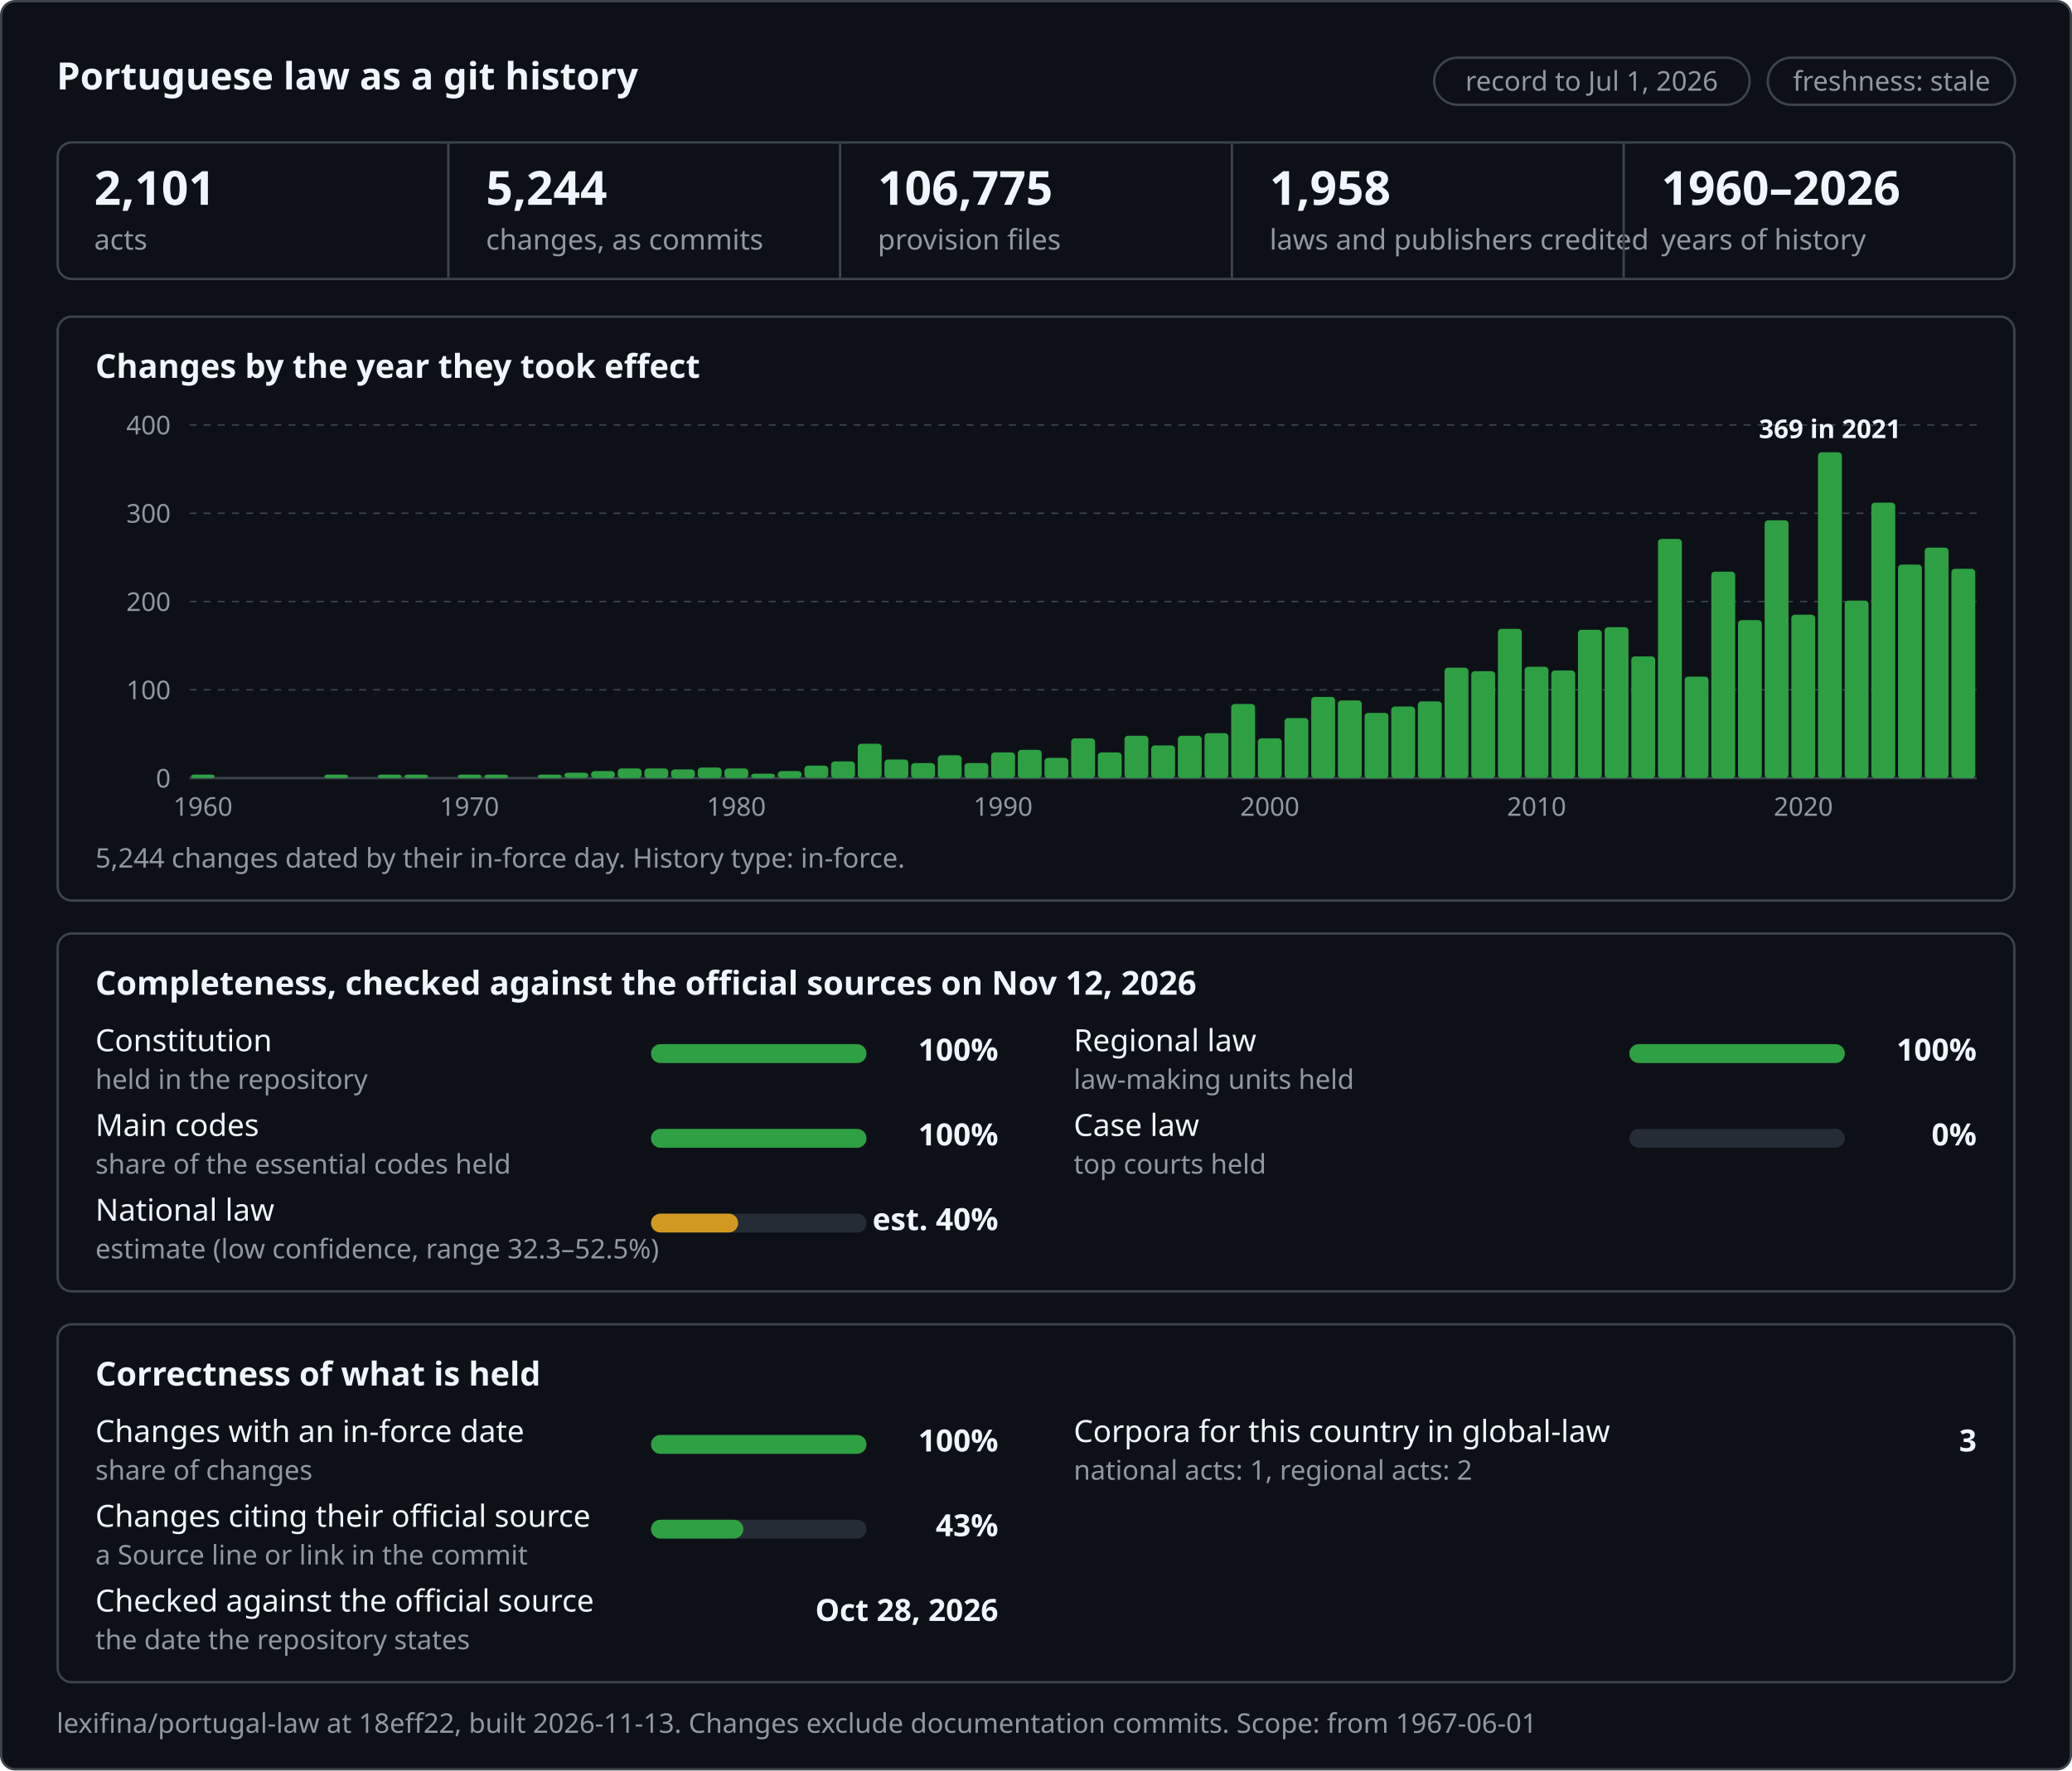
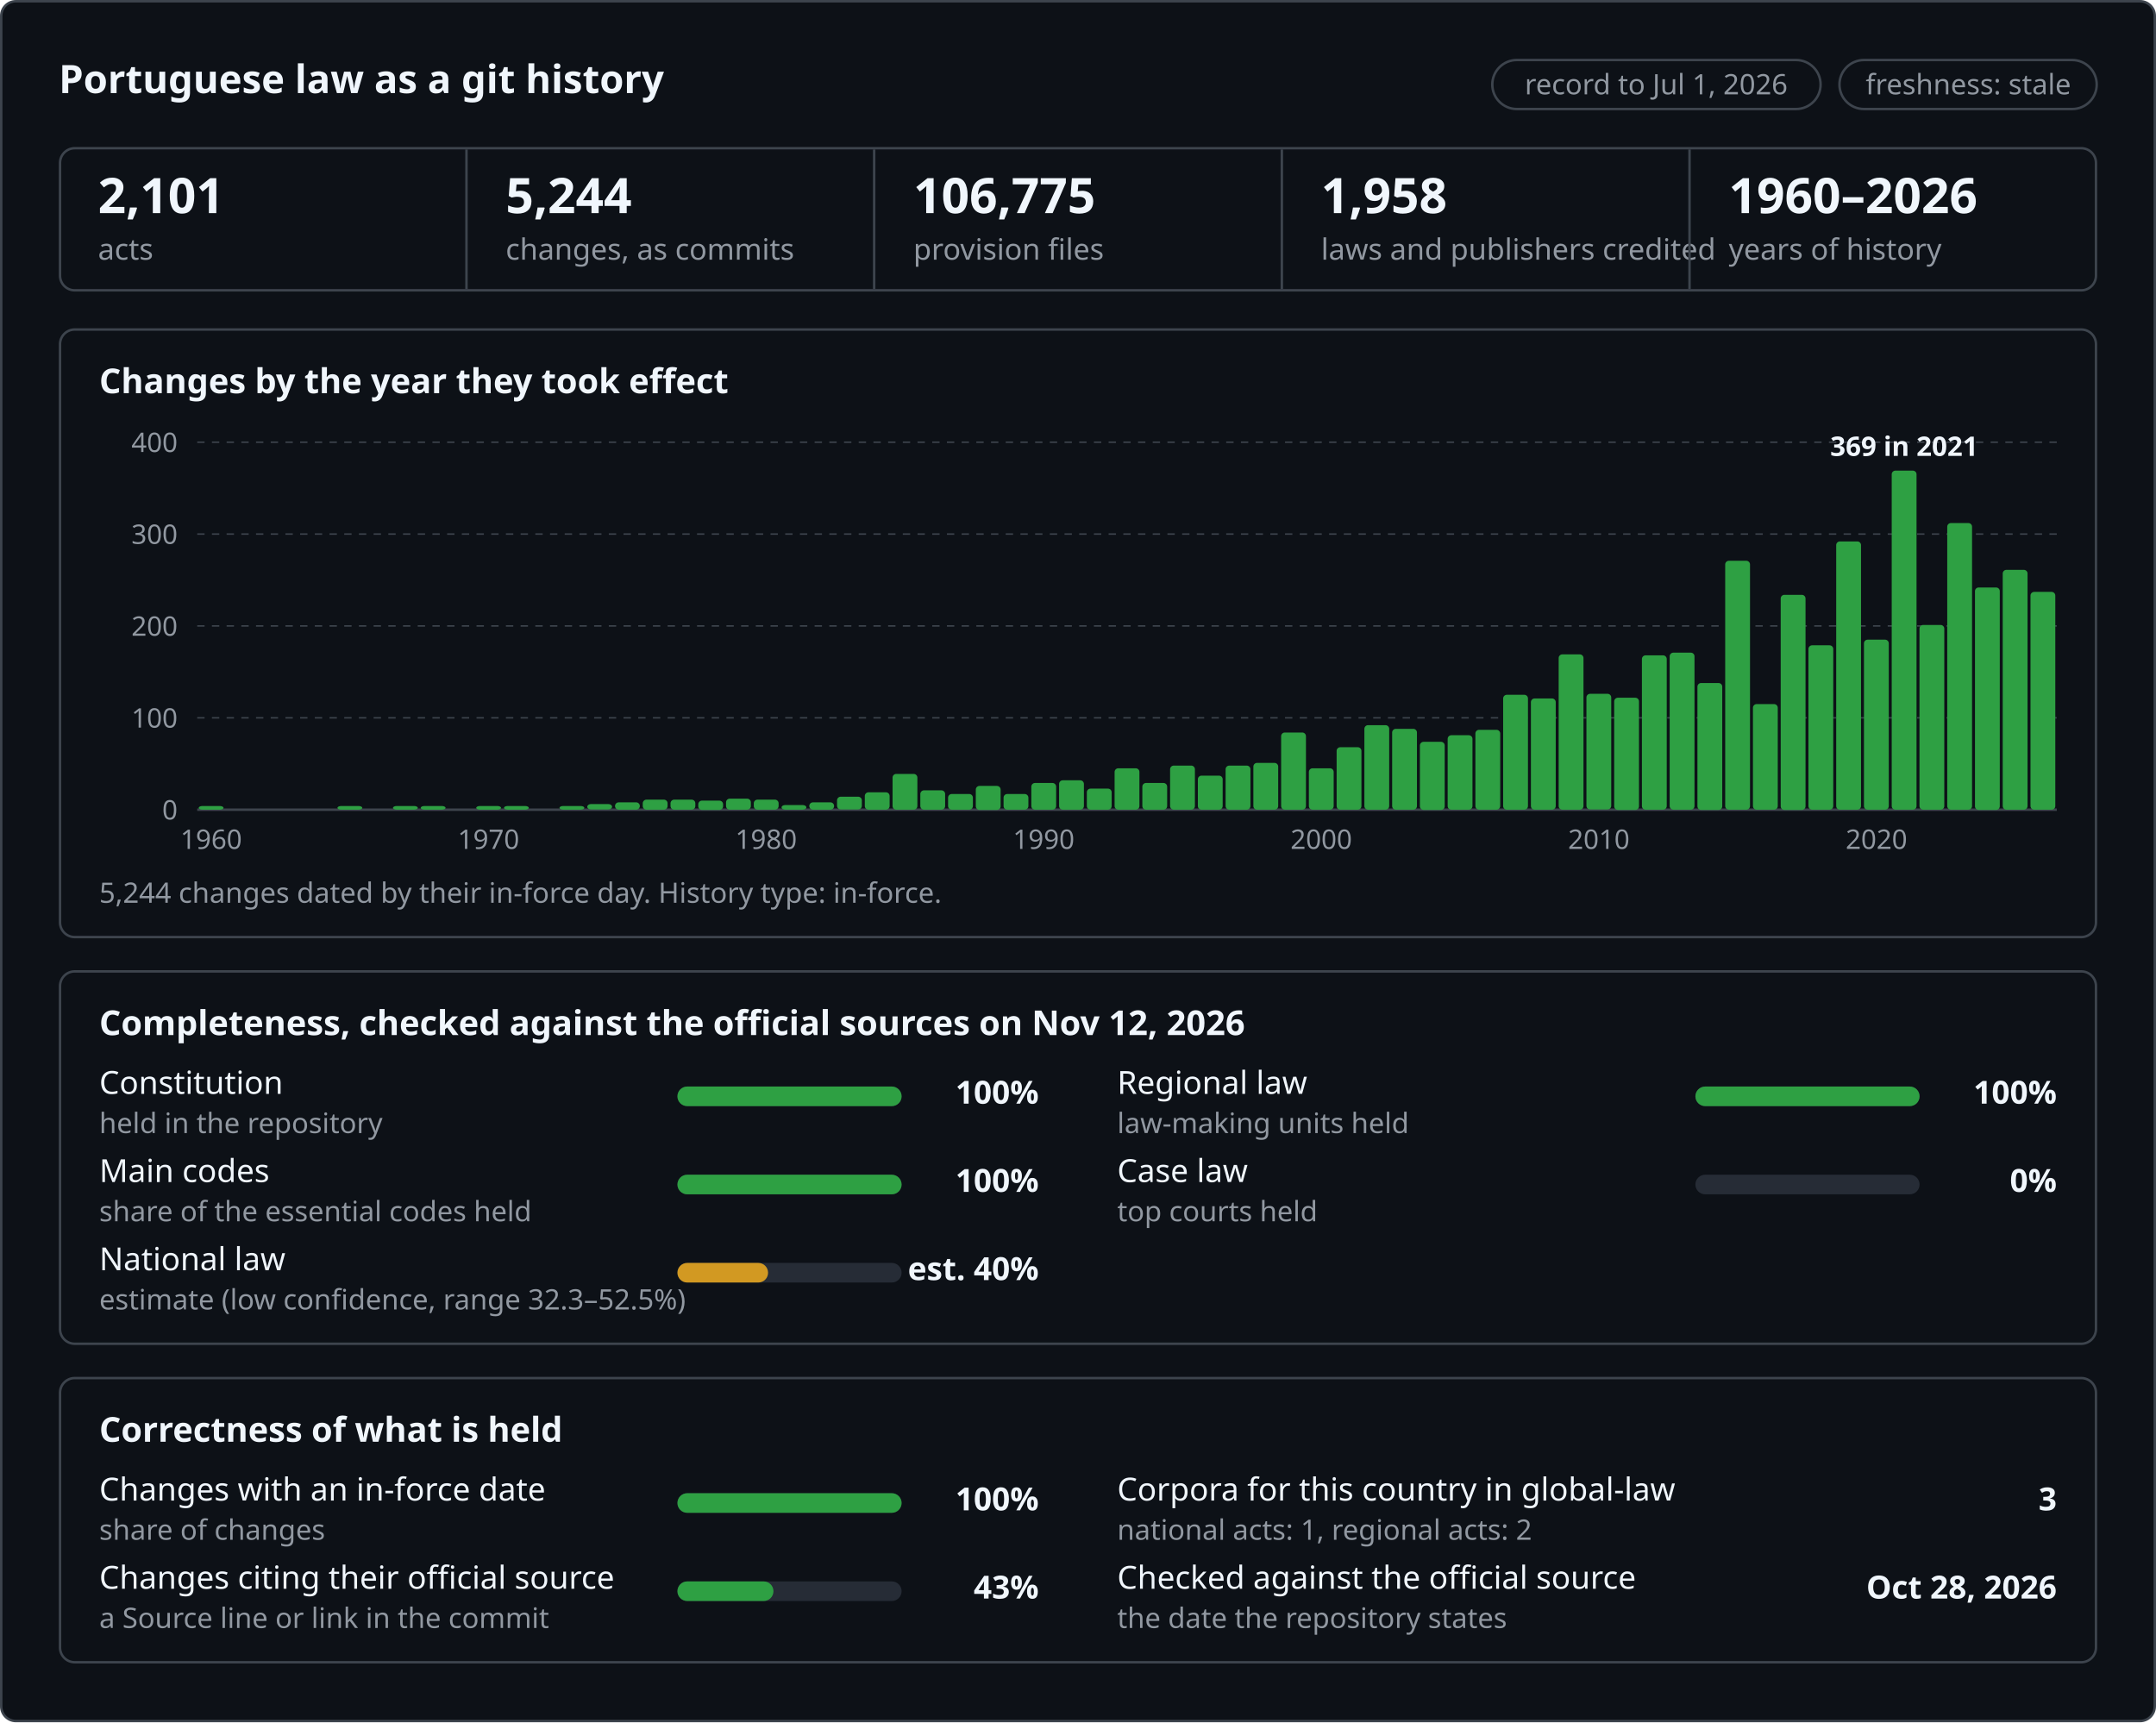
- <svg xmlns="http://www.w3.org/2000/svg" width="880" height="752" viewBox="0 0 880 752" font-family="-apple-system,BlinkMacSystemFont,Segoe UI,Noto Sans,Helvetica,Arial,sans-serif">
-   <rect x="0.5" y="0.5" width="879" height="751" rx="6" fill="#0d1117" stroke="#3d444d" />
+ <svg xmlns="http://www.w3.org/2000/svg" width="880" height="703" viewBox="0 0 880 703" font-family="-apple-system,BlinkMacSystemFont,Segoe UI,Noto Sans,Helvetica,Arial,sans-serif">
+   <rect x="0.5" y="0.5" width="879" height="702" rx="6" fill="#0d1117" stroke="#3d444d" />
  <text x="24" y="38" font-size="16" font-weight="600" fill="#f0f6fc">Portuguese law as a git history</text>
  <rect x="609.1" y="24.5" width="134" height="20" rx="10" fill="none" stroke="#3d444d" />
  <text x="676.0" y="38.5" font-size="11.5" font-weight="500" text-anchor="middle" fill="#9198a1">record to Jul 1, 2026</text>
  <rect x="750.8" y="24.5" width="105" height="20" rx="10" fill="none" stroke="#3d444d" />
  <text x="803.4" y="38.5" font-size="11.5" font-weight="500" text-anchor="middle" fill="#9198a1">freshness: stale</text>
  <rect x="24.5" y="60.5" width="831" height="58" rx="6" fill="#0d1117" stroke="#3d444d" />
  <text x="40.0" y="87" font-size="20" font-weight="600" fill="#f0f6fc">2,101</text>
  <text x="40.0" y="106" font-size="12" fill="#9198a1">acts</text>
  <line x1="190.4" y1="61" x2="190.4" y2="118" stroke="#3d444d" />
  <text x="206.4" y="87" font-size="20" font-weight="600" fill="#f0f6fc">5,244</text>
  <text x="206.4" y="106" font-size="12" fill="#9198a1">changes, as commits</text>
  <line x1="356.8" y1="61" x2="356.8" y2="118" stroke="#3d444d" />
  <text x="372.8" y="87" font-size="20" font-weight="600" fill="#f0f6fc">106,775</text>
  <text x="372.8" y="106" font-size="12" fill="#9198a1">provision files</text>
  <line x1="523.2" y1="61" x2="523.2" y2="118" stroke="#3d444d" />
  <text x="539.2" y="87" font-size="20" font-weight="600" fill="#f0f6fc">1,958</text>
  <text x="539.2" y="106" font-size="12" fill="#9198a1" textLength="142" lengthAdjust="spacingAndGlyphs">laws and publishers credited</text>
  <line x1="689.6" y1="61" x2="689.6" y2="118" stroke="#3d444d" />
  <text x="705.6" y="87" font-size="20" font-weight="600" fill="#f0f6fc">1960–2026</text>
  <text x="705.6" y="106" font-size="12" fill="#9198a1">years of history</text>
  <rect x="24.5" y="134.5" width="831" height="248" rx="6" fill="#0d1117" stroke="#3d444d" />
  <text x="40.5" y="160.5" font-size="14" font-weight="600" fill="#f0f6fc">Changes by the year they took effect</text>
  <line x1="80.5" y1="330.5" x2="839.5" y2="330.5" stroke="#3d444d" stroke-width="1" />
  <text x="72.5" y="334.5" font-size="11" text-anchor="end" fill="#9198a1">0</text>
  <line x1="80.5" y1="293.0" x2="839.5" y2="293.0" stroke="#3d444d" stroke-width="0.6" stroke-dasharray="3 3" />
  <text x="72.5" y="297.0" font-size="11" text-anchor="end" fill="#9198a1">100</text>
  <line x1="80.5" y1="255.5" x2="839.5" y2="255.5" stroke="#3d444d" stroke-width="0.6" stroke-dasharray="3 3" />
  <text x="72.5" y="259.5" font-size="11" text-anchor="end" fill="#9198a1">200</text>
  <line x1="80.5" y1="218.0" x2="839.5" y2="218.0" stroke="#3d444d" stroke-width="0.6" stroke-dasharray="3 3" />
  <text x="72.5" y="222.0" font-size="11" text-anchor="end" fill="#9198a1">300</text>
  <line x1="80.5" y1="180.5" x2="839.5" y2="180.5" stroke="#3d444d" stroke-width="0.6" stroke-dasharray="3 3" />
  <text x="72.5" y="184.5" font-size="11" text-anchor="end" fill="#9198a1">400</text>
  <rect x="81.10" y="329.0" width="10.13" height="1.5" rx="1.5" fill="#2ea043" />
  <text x="86.2" y="346.5" font-size="11" text-anchor="middle" fill="#9198a1">1960</text>
  <rect x="137.74" y="329.0" width="10.13" height="1.5" rx="1.5" fill="#2ea043" />
  <rect x="160.40" y="329.0" width="10.13" height="1.5" rx="1.5" fill="#2ea043" />
  <rect x="171.73" y="329.0" width="10.13" height="1.5" rx="1.5" fill="#2ea043" />
  <rect x="194.38" y="329.0" width="10.13" height="1.5" rx="1.5" fill="#2ea043" />
  <text x="199.4" y="346.5" font-size="11" text-anchor="middle" fill="#9198a1">1970</text>
  <rect x="205.71" y="329.0" width="10.13" height="1.5" rx="1.5" fill="#2ea043" />
  <rect x="228.37" y="329.0" width="10.13" height="1.5" rx="1.5" fill="#2ea043" />
  <rect x="239.70" y="328.2" width="10.13" height="2.2" rx="1.5" fill="#2ea043" />
  <rect x="251.03" y="327.5" width="10.13" height="3.0" rx="1.5" fill="#2ea043" />
  <rect x="262.35" y="326.4" width="10.13" height="4.1" rx="1.5" fill="#2ea043" />
  <rect x="273.68" y="326.4" width="10.13" height="4.1" rx="1.5" fill="#2ea043" />
  <rect x="285.01" y="326.8" width="10.13" height="3.8" rx="1.5" fill="#2ea043" />
  <rect x="296.34" y="326.0" width="10.13" height="4.5" rx="1.5" fill="#2ea043" />
  <rect x="307.67" y="326.4" width="10.13" height="4.1" rx="1.5" fill="#2ea043" />
  <text x="312.7" y="346.5" font-size="11" text-anchor="middle" fill="#9198a1">1980</text>
  <rect x="319.00" y="328.6" width="10.13" height="1.9" rx="1.5" fill="#2ea043" />
  <rect x="330.32" y="327.5" width="10.13" height="3.0" rx="1.5" fill="#2ea043" />
  <rect x="341.65" y="325.2" width="10.13" height="5.2" rx="1.5" fill="#2ea043" />
  <rect x="352.98" y="323.4" width="10.13" height="7.1" rx="1.5" fill="#2ea043" />
  <rect x="364.31" y="315.9" width="10.13" height="14.6" rx="1.5" fill="#2ea043" />
  <rect x="375.64" y="322.6" width="10.13" height="7.9" rx="1.5" fill="#2ea043" />
  <rect x="386.97" y="324.1" width="10.13" height="6.4" rx="1.5" fill="#2ea043" />
  <rect x="398.29" y="320.8" width="10.13" height="9.8" rx="1.5" fill="#2ea043" />
  <rect x="409.62" y="324.1" width="10.13" height="6.4" rx="1.5" fill="#2ea043" />
  <rect x="420.95" y="319.6" width="10.13" height="10.9" rx="1.5" fill="#2ea043" />
  <text x="426.0" y="346.5" font-size="11" text-anchor="middle" fill="#9198a1">1990</text>
  <rect x="432.28" y="318.5" width="10.13" height="12.0" rx="1.5" fill="#2ea043" />
  <rect x="443.61" y="321.9" width="10.13" height="8.6" rx="1.5" fill="#2ea043" />
  <rect x="454.94" y="313.6" width="10.13" height="16.9" rx="1.5" fill="#2ea043" />
  <rect x="466.26" y="319.6" width="10.13" height="10.9" rx="1.5" fill="#2ea043" />
  <rect x="477.59" y="312.5" width="10.13" height="18.0" rx="1.5" fill="#2ea043" />
  <rect x="488.92" y="316.6" width="10.13" height="13.9" rx="1.5" fill="#2ea043" />
  <rect x="500.25" y="312.5" width="10.13" height="18.0" rx="1.5" fill="#2ea043" />
  <rect x="511.58" y="311.4" width="10.13" height="19.1" rx="1.5" fill="#2ea043" />
  <rect x="522.91" y="299.0" width="10.13" height="31.5" rx="1.5" fill="#2ea043" />
  <rect x="534.23" y="313.6" width="10.13" height="16.9" rx="1.5" fill="#2ea043" />
  <text x="539.3" y="346.5" font-size="11" text-anchor="middle" fill="#9198a1">2000</text>
  <rect x="545.56" y="305.0" width="10.13" height="25.5" rx="1.5" fill="#2ea043" />
  <rect x="556.89" y="296.0" width="10.13" height="34.5" rx="1.5" fill="#2ea043" />
  <rect x="568.22" y="297.5" width="10.13" height="33.0" rx="1.5" fill="#2ea043" />
  <rect x="579.55" y="302.8" width="10.13" height="27.8" rx="1.5" fill="#2ea043" />
  <rect x="590.88" y="300.1" width="10.13" height="30.4" rx="1.5" fill="#2ea043" />
  <rect x="602.20" y="297.9" width="10.13" height="32.6" rx="1.5" fill="#2ea043" />
  <rect x="613.53" y="283.6" width="10.13" height="46.9" rx="1.5" fill="#2ea043" />
  <rect x="624.86" y="285.1" width="10.13" height="45.4" rx="1.5" fill="#2ea043" />
  <rect x="636.19" y="267.1" width="10.13" height="63.4" rx="1.5" fill="#2ea043" />
  <rect x="647.52" y="283.2" width="10.13" height="47.2" rx="1.5" fill="#2ea043" />
  <text x="652.6" y="346.5" font-size="11" text-anchor="middle" fill="#9198a1">2010</text>
  <rect x="658.85" y="284.8" width="10.13" height="45.8" rx="1.5" fill="#2ea043" />
  <rect x="670.17" y="267.5" width="10.13" height="63.0" rx="1.5" fill="#2ea043" />
  <rect x="681.50" y="266.4" width="10.13" height="64.1" rx="1.5" fill="#2ea043" />
  <rect x="692.83" y="278.8" width="10.13" height="51.8" rx="1.5" fill="#2ea043" />
  <rect x="704.16" y="228.9" width="10.13" height="101.6" rx="1.5" fill="#2ea043" />
  <rect x="715.49" y="287.4" width="10.13" height="43.1" rx="1.5" fill="#2ea043" />
  <rect x="726.82" y="242.8" width="10.13" height="87.8" rx="1.5" fill="#2ea043" />
  <rect x="738.14" y="263.4" width="10.13" height="67.1" rx="1.5" fill="#2ea043" />
  <rect x="749.47" y="221.0" width="10.13" height="109.5" rx="1.5" fill="#2ea043" />
  <rect x="760.80" y="261.1" width="10.13" height="69.4" rx="1.5" fill="#2ea043" />
  <text x="765.9" y="346.5" font-size="11" text-anchor="middle" fill="#9198a1">2020</text>
  <rect x="772.13" y="192.1" width="10.13" height="138.4" rx="1.5" fill="#2ea043" />
  <text x="777.2" y="186.1" font-size="11" font-weight="600" text-anchor="middle" fill="#f0f6fc">369 in 2021</text>
  <rect x="783.46" y="255.1" width="10.13" height="75.4" rx="1.5" fill="#2ea043" />
  <rect x="794.79" y="213.5" width="10.13" height="117.0" rx="1.5" fill="#2ea043" />
  <rect x="806.11" y="239.8" width="10.13" height="90.8" rx="1.5" fill="#2ea043" />
  <rect x="817.44" y="232.6" width="10.13" height="97.9" rx="1.5" fill="#2ea043" />
  <rect x="828.77" y="241.6" width="10.13" height="88.9" rx="1.5" fill="#2ea043" />
  <text x="40.5" y="368.5" font-size="11.5" fill="#9198a1">5,244 changes dated by their in-force day. History type: in-force.</text>
  <rect x="24.5" y="396.5" width="831" height="152" rx="6" fill="#0d1117" stroke="#3d444d" />
  <text x="40.5" y="422.5" font-size="14" font-weight="600" fill="#f0f6fc">Completeness, checked against the official sources on Nov 12, 2026</text>
  <text x="40.5" y="446.5" font-size="13" fill="#f0f6fc">Constitution</text>
  <text x="40.5" y="462.5" font-size="11.5" fill="#9198a1">held in the repository</text>
  <g>
    <rect x="276.5" y="443.5" width="91.5" height="8" rx="4" fill="#262c36" />
    <rect x="276.5" y="443.5" width="91.5" height="8" rx="4" fill="#2ea043" />
  </g>
  <text x="424.0" y="450.5" font-size="13" font-weight="600" text-anchor="end" fill="#f0f6fc">100%</text>
  <text x="40.5" y="482.5" font-size="13" fill="#f0f6fc">Main codes</text>
  <text x="40.5" y="498.5" font-size="11.5" fill="#9198a1">share of the essential codes held</text>
  <g>
    <rect x="276.5" y="479.5" width="91.5" height="8" rx="4" fill="#262c36" />
    <rect x="276.5" y="479.5" width="91.5" height="8" rx="4" fill="#2ea043" />
  </g>
  <text x="424.0" y="486.5" font-size="13" font-weight="600" text-anchor="end" fill="#f0f6fc">100%</text>
  <text x="40.5" y="518.5" font-size="13" fill="#f0f6fc">National law</text>
  <text x="40.5" y="534.5" font-size="11.5" fill="#9198a1">estimate (low confidence, range 32.3–52.5%)</text>
  <g>
    <rect x="276.5" y="515.5" width="91.5" height="8" rx="4" fill="#262c36" />
    <rect x="276.5" y="515.5" width="37.0" height="8" rx="4" fill="#d29922" />
  </g>
  <text x="424.0" y="522.5" font-size="13" font-weight="600" text-anchor="end" fill="#f0f6fc">est. 40%</text>
  <text x="456.0" y="446.5" font-size="13" fill="#f0f6fc">Regional law</text>
  <text x="456.0" y="462.5" font-size="11.5" fill="#9198a1">law-making units held</text>
  <g>
    <rect x="692.0" y="443.5" width="91.5" height="8" rx="4" fill="#262c36" />
    <rect x="692.0" y="443.5" width="91.5" height="8" rx="4" fill="#2ea043" />
  </g>
  <text x="839.5" y="450.5" font-size="13" font-weight="600" text-anchor="end" fill="#f0f6fc">100%</text>
  <text x="456.0" y="482.5" font-size="13" fill="#f0f6fc">Case law</text>
  <text x="456.0" y="498.5" font-size="11.5" fill="#9198a1">top courts held</text>
  <g>
    <rect x="692.0" y="479.5" width="91.5" height="8" rx="4" fill="#262c36" />
  </g>
  <text x="839.5" y="486.5" font-size="13" font-weight="600" text-anchor="end" fill="#f0f6fc">0%</text>
-   <rect x="24.5" y="562.5" width="831" height="152" rx="6" fill="#0d1117" stroke="#3d444d" />
+   <rect x="24.5" y="562.5" width="831" height="116" rx="6" fill="#0d1117" stroke="#3d444d" />
  <text x="40.5" y="588.5" font-size="14" font-weight="600" fill="#f0f6fc">Correctness of what is held</text>
  <text x="40.5" y="612.5" font-size="13" fill="#f0f6fc">Changes with an in-force date</text>
  <text x="40.5" y="628.5" font-size="11.5" fill="#9198a1">share of changes</text>
  <g>
    <rect x="276.5" y="609.5" width="91.5" height="8" rx="4" fill="#262c36" />
    <rect x="276.5" y="609.5" width="91.5" height="8" rx="4" fill="#2ea043" />
  </g>
  <text x="424.0" y="616.5" font-size="13" font-weight="600" text-anchor="end" fill="#f0f6fc">100%</text>
  <text x="40.5" y="648.5" font-size="13" fill="#f0f6fc">Changes citing their official source</text>
  <text x="40.5" y="664.5" font-size="11.5" fill="#9198a1">a Source line or link in the commit</text>
  <g>
    <rect x="276.5" y="645.5" width="91.5" height="8" rx="4" fill="#262c36" />
    <rect x="276.5" y="645.5" width="39.2" height="8" rx="4" fill="#2ea043" />
  </g>
  <text x="424.0" y="652.5" font-size="13" font-weight="600" text-anchor="end" fill="#f0f6fc">43%</text>
-   <text x="40.5" y="684.5" font-size="13" fill="#f0f6fc">Checked against the official source</text>
-   <text x="40.5" y="700.5" font-size="11.5" fill="#9198a1">the date the repository states</text>
-   <text x="424.0" y="688.5" font-size="13" font-weight="600" text-anchor="end" fill="#f0f6fc">Oct 28, 2026</text>
  <text x="456.0" y="612.5" font-size="13" fill="#f0f6fc">Corpora for this country in global-law</text>
  <text x="456.0" y="628.5" font-size="11.5" fill="#9198a1">national acts: 1, regional acts: 2</text>
  <text x="839.5" y="616.5" font-size="13" font-weight="600" text-anchor="end" fill="#f0f6fc">3</text>
-   <text x="24" y="736" font-size="11.5" fill="#9198a1">lexifina/portugal-law at 18eff22, built 2026-11-13. Changes exclude documentation commits. Scope: from 1967-06-01</text>
+   <text x="456.0" y="648.5" font-size="13" fill="#f0f6fc">Checked against the official source</text>
+   <text x="456.0" y="664.5" font-size="11.5" fill="#9198a1">the date the repository states</text>
+   <text x="839.5" y="652.5" font-size="13" font-weight="600" text-anchor="end" fill="#f0f6fc">Oct 28, 2026</text>
</svg>
